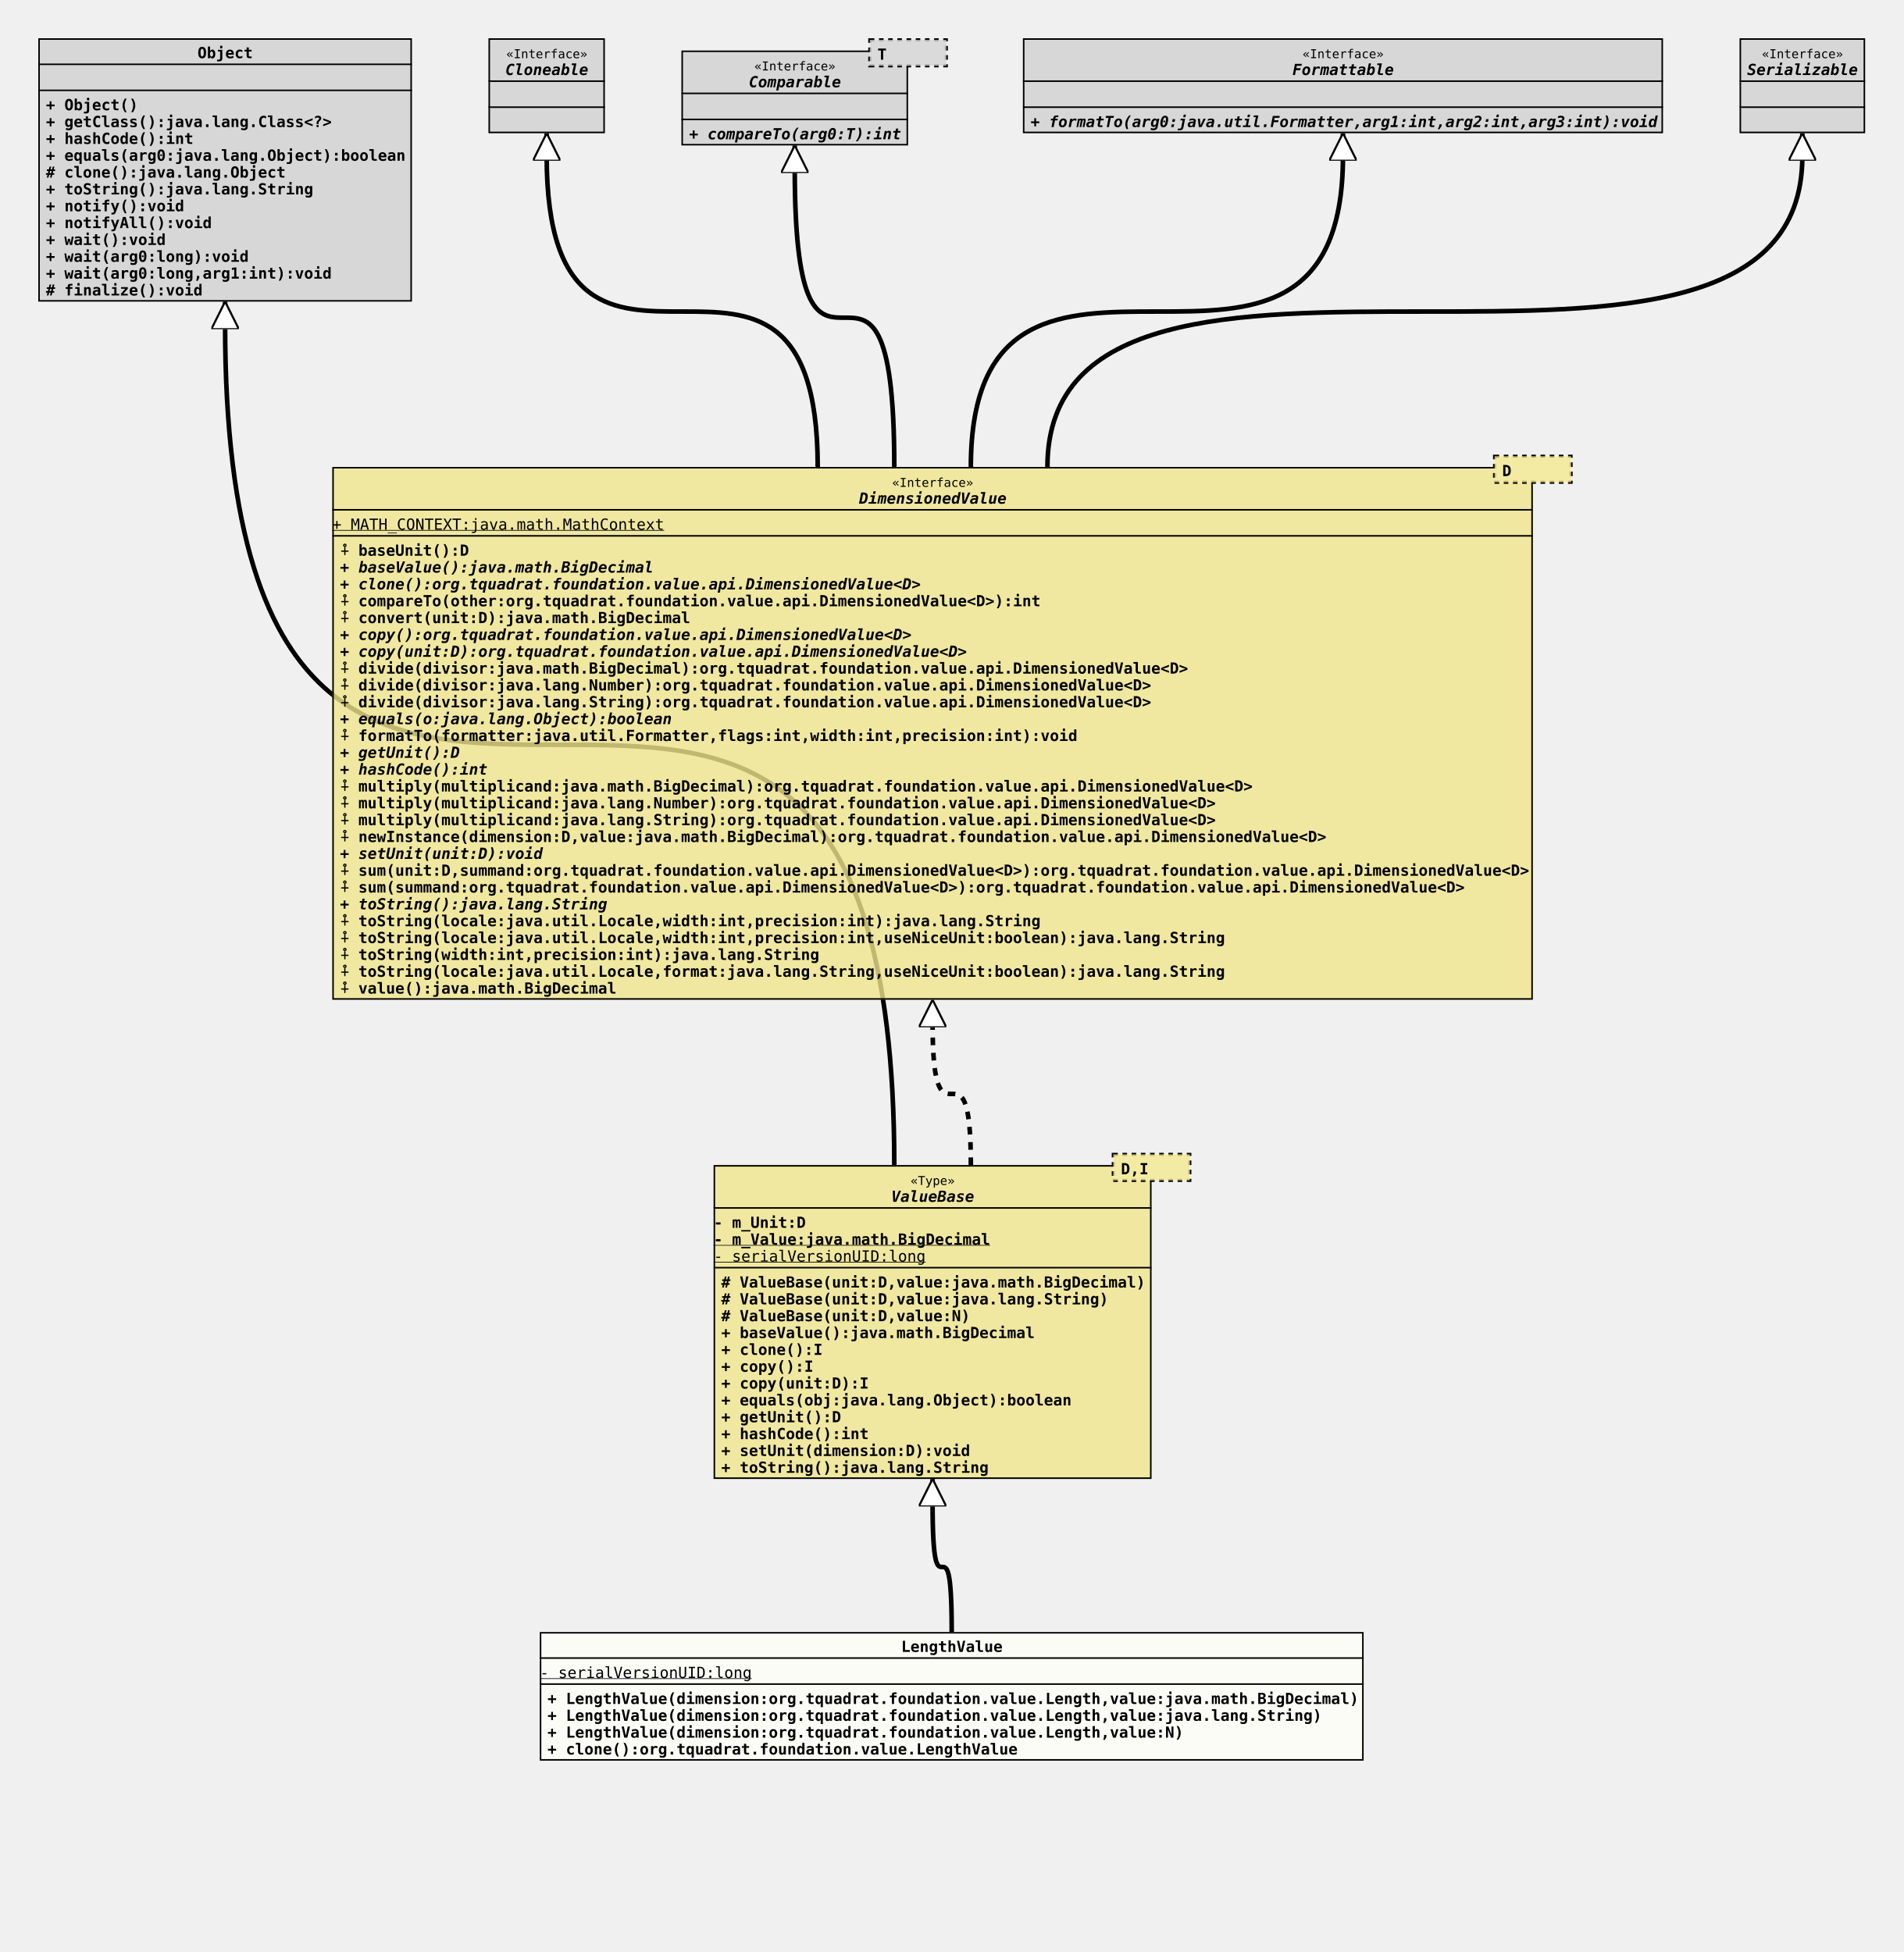
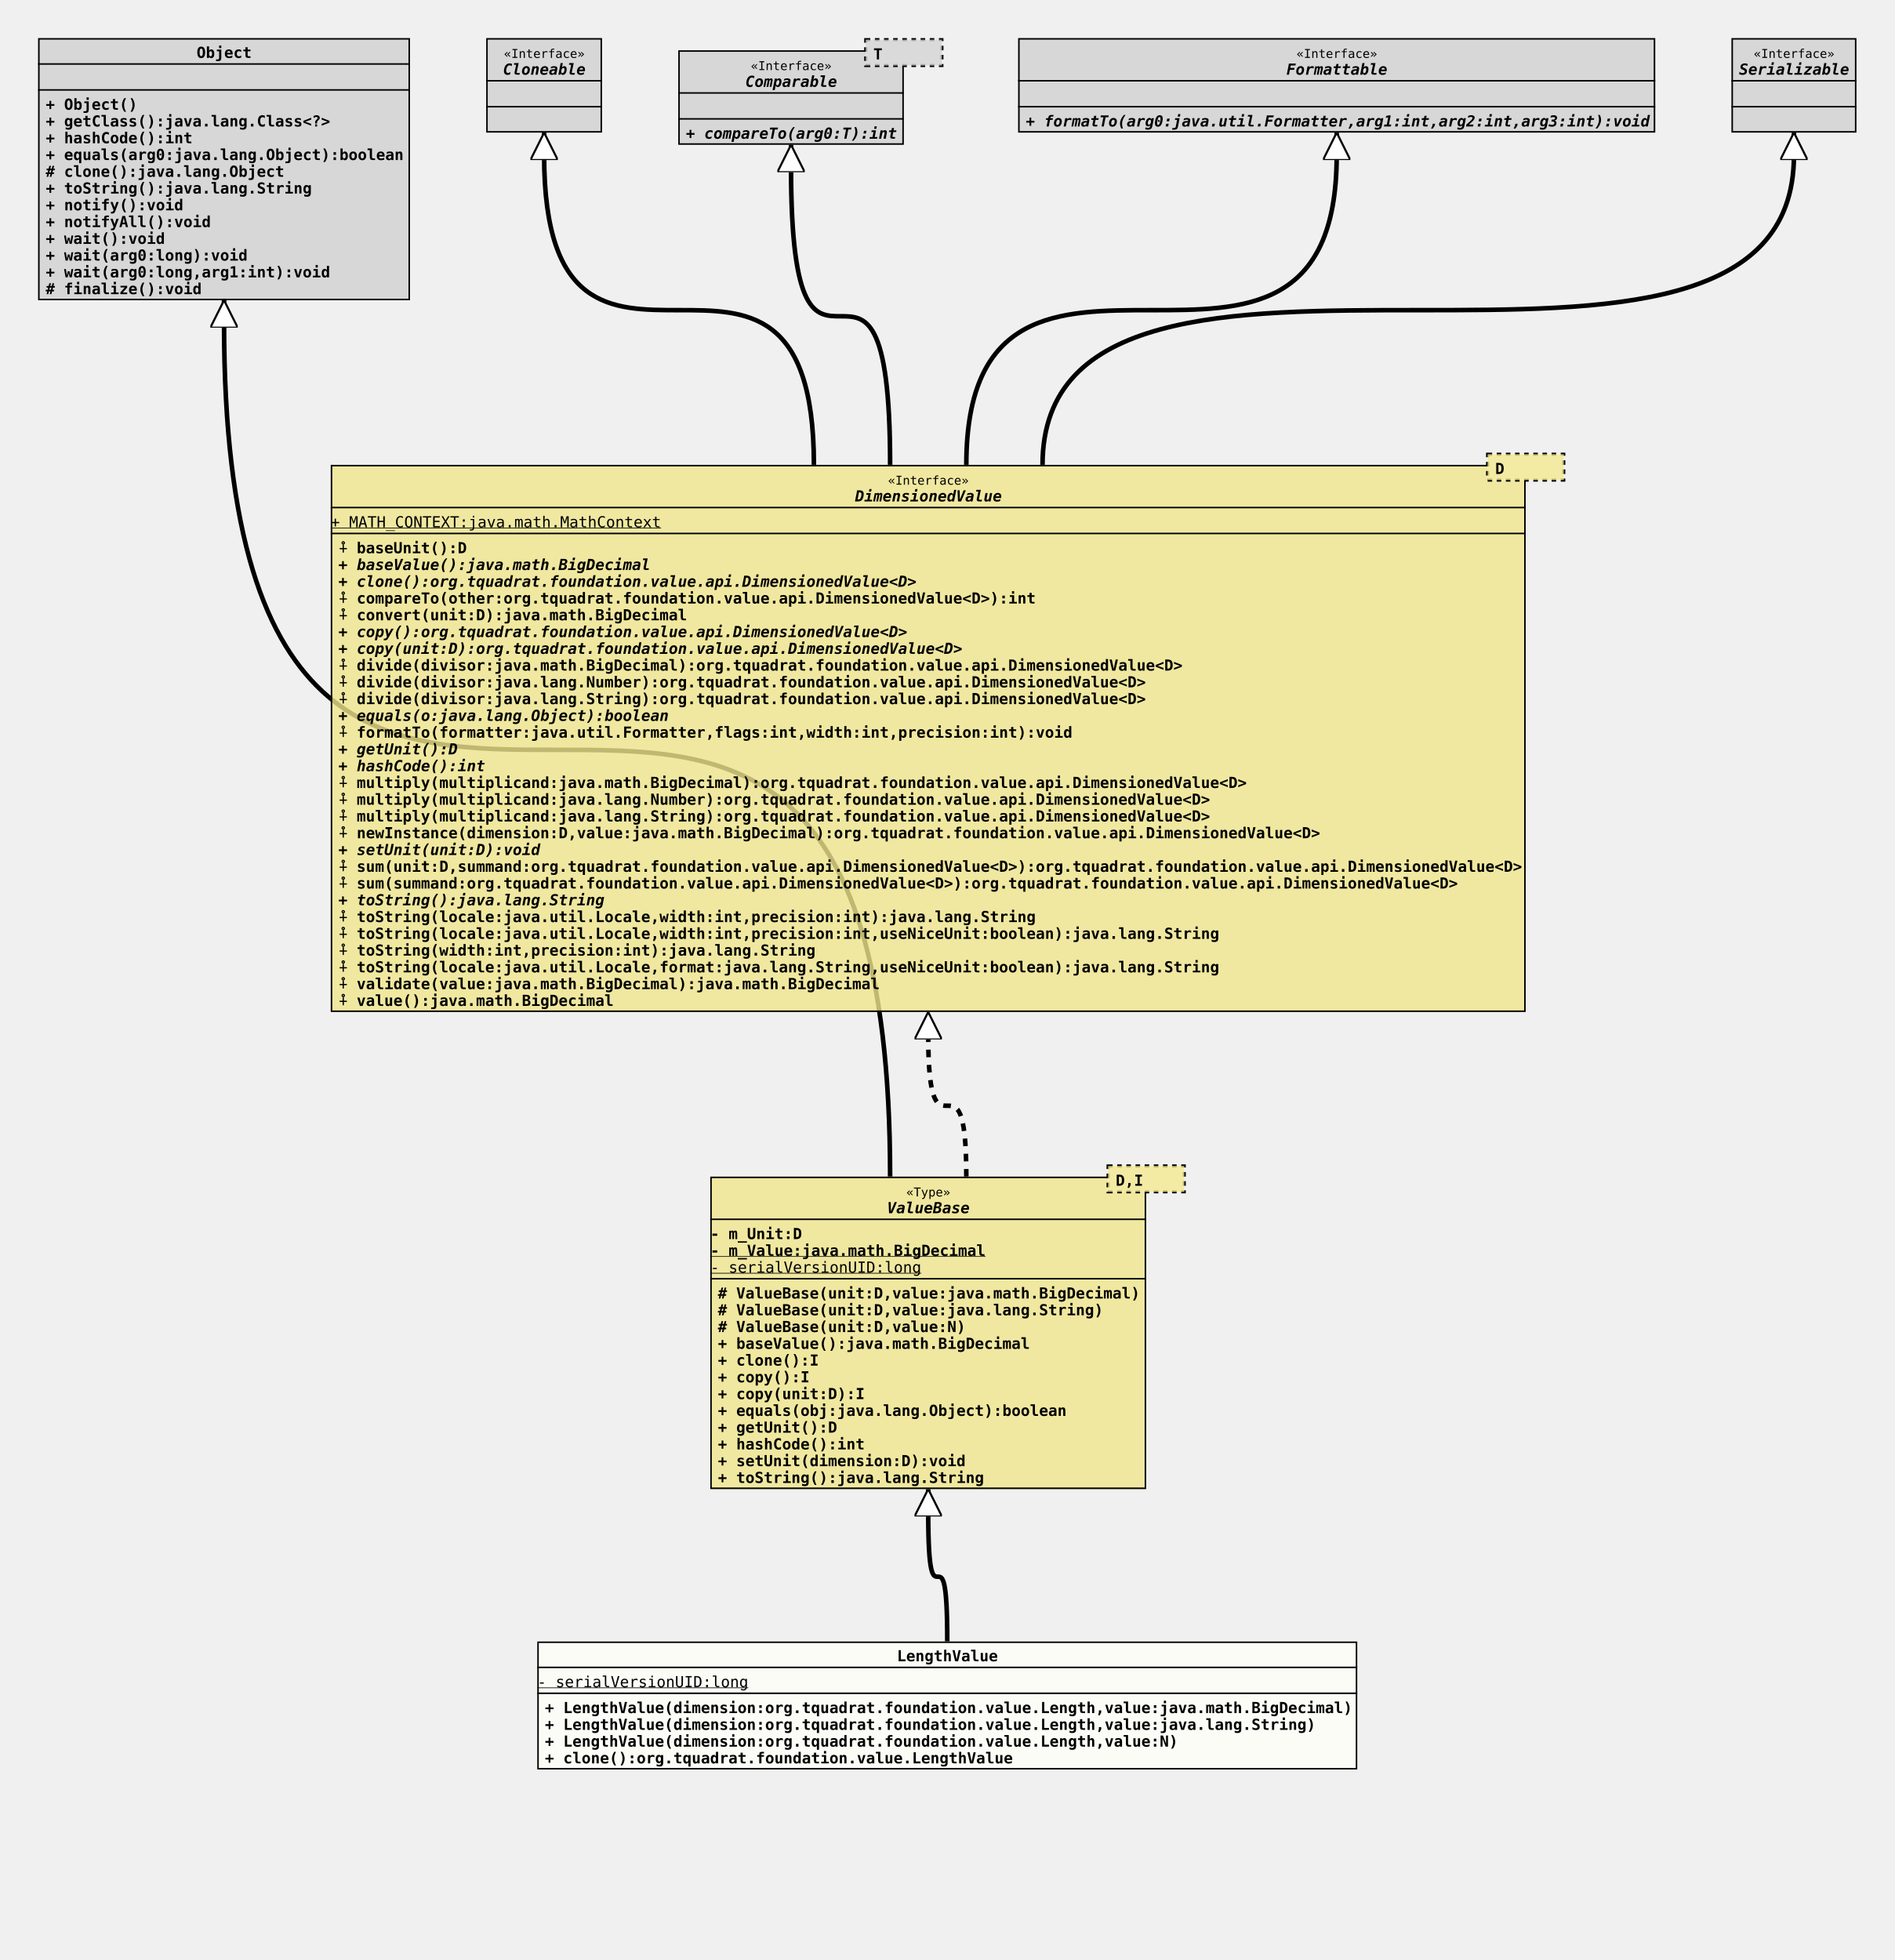
- <svg xmlns="http://www.w3.org/2000/svg" xmlns:xlink="http://www.w3.org/1999/xlink" version="1.1" baseProfile="full" width="1243.000" height="1275.000">
+ <svg xmlns="http://www.w3.org/2000/svg" xmlns:xlink="http://www.w3.org/1999/xlink" version="1.1" baseProfile="full" width="1243.000" height="1286.000">
  <defs>
    <style>
            line
            {
              stroke: black;
            }
            line.separator
            {
              stroke:       black;
              stroke-width: 1;
            }
            marker
            {
              fill: white;
            }
            path
            {
              fill:   white;
              stroke: black;
            }
            path.implementation
            {
              fill:             none;
              stroke-dasharray: 5,5;
              stroke-width:     3;
            }
            path.inheritance
            {
              fill:         none;
              stroke-width: 3;
            }
            rect
            {
              fill:         none;
              stroke:       black;
              stroke-width: 2;
            }
            rect.externalClass
            {
              fill:         #D0D0D0;
              fill-opacity: 0.8;
            }
            rect.focusClass
            {
              fill:         #FFFFF9;
              fill-opacity: 0.8;
            }
            rect.otherClass
            {
              fill:         #F0E68C;
              fill-opacity: 0.8;
            }
            rect.template
            {
              fill:             #FFFFFF;
              fill-opacity:     1.0;
              stroke-dasharray: 3,3;
            }
            text
            {
              font-family: monospace;
              font-size:   10px;
              font-weight: bold;
            }
            text.abstract
            {
              font-style: italic;
            }
            text.final
            {
              text-decoration: underline;
            }
            text.static
            {
              font-weight: normal;
            }
            text.stereotype
            {
              font-size:   8px;
              font-weight: normal;
            }
            </style>
    <marker id="inheritance" viewBox="0,0,40,40" markerUnits="strokeWidth" refX="40" refY="20" markerWidth="6" markerHeight="6" orient="auto">
      <path d="M40,20 l-40,-20 v40 Z" fill="#ffffff" stroke="#000000" stroke-width="3" />
    </marker>
    <marker id="implementation" viewBox="0,0,40,40" markerUnits="strokeWidth" refX="40" refY="20" markerWidth="6" markerHeight="6" orient="auto">
      <path d="M40,20 l-40,-20 v40 Z" fill="#ffffff" stroke="#000000" stroke-width="3" />
    </marker>
    <clipPath id="ID000001">
      <rect class="focusClass" height="84.000" width="538.000" x="0.000" y="0.000" />
    </clipPath>
    <symbol id="org.tquadrat.foundation.value.LengthValue">
      <g>
        <g class="focusClass" clip-path="url(#ID000001)">
          <rect x="0.000" y="0.000" width="538.000" height="84.000" class="focusClass" />
          <line x1="0.000" y1="17.000" x2="538.000" y2="17.000" class="separator" />
          <text x="236.000" y="13.000">LengthValue</text>
          <line x1="0.000" y1="34.000" x2="538.000" y2="34.000" class="separator" />
          <text y="30.000" class="static final">- serialVersionUID:long</text>
          <text x="5.000" y="47.000">+ LengthValue(dimension:org.tquadrat.foundation.value.Length,value:java.math.BigDecimal)</text>
          <text x="5.000" y="58.000">+ LengthValue(dimension:org.tquadrat.foundation.value.Length,value:java.lang.String)</text>
          <text x="5.000" y="69.000">+ LengthValue(dimension:org.tquadrat.foundation.value.Length,value:N)</text>
          <text x="5.000" y="80.000">+ clone():org.tquadrat.foundation.value.LengthValue</text>
        </g>
      </g>
    </symbol>
    <clipPath id="ID000002">
      <rect class="otherClass" height="205.000" width="286.000" x="0.000" y="8.000" />
    </clipPath>
    <symbol id="org.tquadrat.foundation.value.api.ValueBase">
      <g>
        <g clip-path="url(#ID000002)">
          <rect x="0.000" y="8.000" width="286.000" height="205.000" class="otherClass" />
          <line x1="0.000" y1="36.000" x2="286.000" y2="36.000" class="separator" />
          <text x="128.600" y="21.000" class="stereotype">«Type»</text>
          <text x="116.000" y="32.000" class="abstract">ValueBase</text>
          <line x1="0.000" y1="75.000" x2="286.000" y2="75.000" class="separator" />
          <text y="49.000">- m_Unit:D</text>
          <text y="60.000" class="final">- m_Value:java.math.BigDecimal</text>
          <text y="71.000" class="static final">- serialVersionUID:long</text>
          <text x="5.000" y="88.000"># ValueBase(unit:D,value:java.math.BigDecimal)</text>
          <text x="5.000" y="99.000"># ValueBase(unit:D,value:java.lang.String)</text>
          <text x="5.000" y="110.000"># ValueBase(unit:D,value:N)</text>
          <text x="5.000" y="121.000">+ baseValue():java.math.BigDecimal</text>
          <text x="5.000" y="132.000">+ clone():I</text>
          <text x="5.000" y="143.000">+ copy():I</text>
          <text x="5.000" y="154.000">+ copy(unit:D):I</text>
          <text x="5.000" y="165.000">+ equals(obj:java.lang.Object):boolean</text>
          <text x="5.000" y="176.000">+ getUnit():D</text>
          <text x="5.000" y="187.000">+ hashCode():int</text>
          <text x="5.000" y="198.000">+ setUnit(dimension:D):void</text>
          <text x="5.000" y="209.000">+ toString():java.lang.String</text>
        </g>
        <g transform="translate(261.000 0.000)">
          <rect x="0.000" y="1.000" width="50.000" height="17.000" class="template" />
          <rect x="0.000" y="1.000" width="50.000" height="17.000" class="otherClass" stroke="none" stroke-opacity="0.0" />
          <text x="5.000" y="14.000">D,I</text>
        </g>
      </g>
    </symbol>
    <clipPath id="ID000003">
      <rect class="externalClass" height="172.000" width="244.000" x="0.000" y="0.000" />
    </clipPath>
    <symbol id="java.lang.Object">
      <g>
        <g clip-path="url(#ID000003)">
          <rect x="0.000" y="0.000" width="244.000" height="172.000" class="externalClass" />
          <line x1="0.000" y1="17.000" x2="244.000" y2="17.000" class="separator" />
          <text x="104.000" y="13.000">Object</text>
          <line x1="0.000" y1="34.000" x2="244.000" y2="34.000" class="separator" />
          <text x="5.000" y="30.000" />
          <text x="5.000" y="47.000">+ Object()</text>
          <text x="5.000" y="58.000">+ getClass():java.lang.Class&lt;?&gt;</text>
          <text x="5.000" y="69.000">+ hashCode():int</text>
          <text x="5.000" y="80.000">+ equals(arg0:java.lang.Object):boolean</text>
          <text x="5.000" y="91.000"># clone():java.lang.Object</text>
          <text x="5.000" y="102.000">+ toString():java.lang.String</text>
          <text x="5.000" y="113.000">+ notify():void</text>
          <text x="5.000" y="124.000">+ notifyAll():void</text>
          <text x="5.000" y="135.000">+ wait():void</text>
          <text x="5.000" y="146.000">+ wait(arg0:long):void</text>
          <text x="5.000" y="157.000">+ wait(arg0:long,arg1:int):void</text>
          <text x="5.000" y="168.000"># finalize():void</text>
        </g>
      </g>
    </symbol>
    <clipPath id="ID000004">
-       <rect class="otherClass" height="348.000" width="784.000" x="0.000" y="8.000" />
+       <rect class="otherClass" height="359.000" width="784.000" x="0.000" y="8.000" />
    </clipPath>
    <symbol id="org.tquadrat.foundation.value.api.DimensionedValue">
      <g>
        <g clip-path="url(#ID000004)">
-           <rect x="0.000" y="8.000" width="784.000" height="348.000" class="otherClass" />
+           <rect x="0.000" y="8.000" width="784.000" height="359.000" class="otherClass" />
          <line x1="0.000" y1="36.000" x2="784.000" y2="36.000" class="separator" />
          <text x="365.600" y="21.000" class="stereotype">«Interface»</text>
          <text x="344.000" y="32.000" class="abstract">DimensionedValue</text>
          <line x1="0.000" y1="53.000" x2="784.000" y2="53.000" class="separator" />
          <text y="49.000" class="static final">+ MATH_CONTEXT:java.math.MathContext</text>
          <text x="5.000" y="66.000">⨢ baseUnit():D</text>
          <text x="5.000" y="77.000" class="abstract">+ baseValue():java.math.BigDecimal</text>
          <text x="5.000" y="88.000" class="abstract">+ clone():org.tquadrat.foundation.value.api.DimensionedValue&lt;D&gt;</text>
          <text x="5.000" y="99.000">⨢ compareTo(other:org.tquadrat.foundation.value.api.DimensionedValue&lt;D&gt;):int</text>
          <text x="5.000" y="110.000">⨢ convert(unit:D):java.math.BigDecimal</text>
          <text x="5.000" y="121.000" class="abstract">+ copy():org.tquadrat.foundation.value.api.DimensionedValue&lt;D&gt;</text>
          <text x="5.000" y="132.000" class="abstract">+ copy(unit:D):org.tquadrat.foundation.value.api.DimensionedValue&lt;D&gt;</text>
          <text x="5.000" y="143.000">⨢ divide(divisor:java.math.BigDecimal):org.tquadrat.foundation.value.api.DimensionedValue&lt;D&gt;</text>
          <text x="5.000" y="154.000">⨢ divide(divisor:java.lang.Number):org.tquadrat.foundation.value.api.DimensionedValue&lt;D&gt;</text>
          <text x="5.000" y="165.000">⨢ divide(divisor:java.lang.String):org.tquadrat.foundation.value.api.DimensionedValue&lt;D&gt;</text>
          <text x="5.000" y="176.000" class="abstract">+ equals(o:java.lang.Object):boolean</text>
          <text x="5.000" y="187.000">⨢ formatTo(formatter:java.util.Formatter,flags:int,width:int,precision:int):void</text>
          <text x="5.000" y="198.000" class="abstract">+ getUnit():D</text>
          <text x="5.000" y="209.000" class="abstract">+ hashCode():int</text>
          <text x="5.000" y="220.000">⨢ multiply(multiplicand:java.math.BigDecimal):org.tquadrat.foundation.value.api.DimensionedValue&lt;D&gt;</text>
          <text x="5.000" y="231.000">⨢ multiply(multiplicand:java.lang.Number):org.tquadrat.foundation.value.api.DimensionedValue&lt;D&gt;</text>
          <text x="5.000" y="242.000">⨢ multiply(multiplicand:java.lang.String):org.tquadrat.foundation.value.api.DimensionedValue&lt;D&gt;</text>
          <text x="5.000" y="253.000">⨢ newInstance(dimension:D,value:java.math.BigDecimal):org.tquadrat.foundation.value.api.DimensionedValue&lt;D&gt;</text>
          <text x="5.000" y="264.000" class="abstract">+ setUnit(unit:D):void</text>
          <text x="5.000" y="275.000">⨢ sum(unit:D,summand:org.tquadrat.foundation.value.api.DimensionedValue&lt;D&gt;):org.tquadrat.foundation.value.api.DimensionedValue&lt;D&gt;</text>
          <text x="5.000" y="286.000">⨢ sum(summand:org.tquadrat.foundation.value.api.DimensionedValue&lt;D&gt;):org.tquadrat.foundation.value.api.DimensionedValue&lt;D&gt;</text>
          <text x="5.000" y="297.000" class="abstract">+ toString():java.lang.String</text>
          <text x="5.000" y="308.000">⨢ toString(locale:java.util.Locale,width:int,precision:int):java.lang.String</text>
          <text x="5.000" y="319.000">⨢ toString(locale:java.util.Locale,width:int,precision:int,useNiceUnit:boolean):java.lang.String</text>
          <text x="5.000" y="330.000">⨢ toString(width:int,precision:int):java.lang.String</text>
          <text x="5.000" y="341.000">⨢ toString(locale:java.util.Locale,format:java.lang.String,useNiceUnit:boolean):java.lang.String</text>
-           <text x="5.000" y="352.000">⨢ value():java.math.BigDecimal</text>
+           <text x="5.000" y="352.000">⨢ validate(value:java.math.BigDecimal):java.math.BigDecimal</text>
+           <text x="5.000" y="363.000">⨢ value():java.math.BigDecimal</text>
        </g>
        <g transform="translate(759.000 0.000)">
          <rect x="0.000" y="1.000" width="50.000" height="17.000" class="template" />
          <rect x="0.000" y="1.000" width="50.000" height="17.000" class="otherClass" stroke="none" stroke-opacity="0.0" />
          <text x="5.000" y="14.000">D</text>
        </g>
      </g>
    </symbol>
    <clipPath id="ID000005">
      <rect class="externalClass" height="62.000" width="76.000" x="0.000" y="0.000" />
    </clipPath>
    <symbol id="java.lang.Cloneable">
      <g>
        <g clip-path="url(#ID000005)">
          <rect x="0.000" y="0.000" width="76.000" height="62.000" class="externalClass" />
          <line x1="0.000" y1="28.000" x2="76.000" y2="28.000" class="separator" />
          <text x="11.600" y="13.000" class="stereotype">«Interface»</text>
          <text x="11.000" y="24.000" class="abstract">Cloneable</text>
          <line x1="0.000" y1="45.000" x2="76.000" y2="45.000" class="separator" />
          <text x="5.000" y="41.000" />
          <text x="5.000" y="58.000" />
        </g>
      </g>
    </symbol>
    <clipPath id="ID000006">
      <rect class="externalClass" height="62.000" width="148.000" x="0.000" y="8.000" />
    </clipPath>
    <symbol id="java.lang.Comparable">
      <g>
        <g clip-path="url(#ID000006)">
          <rect x="0.000" y="8.000" width="148.000" height="62.000" class="externalClass" />
          <line x1="0.000" y1="36.000" x2="148.000" y2="36.000" class="separator" />
          <text x="47.600" y="21.000" class="stereotype">«Interface»</text>
          <text x="44.000" y="32.000" class="abstract">Comparable</text>
          <line x1="0.000" y1="53.000" x2="148.000" y2="53.000" class="separator" />
          <text x="5.000" y="49.000" />
          <text x="5.000" y="66.000" class="abstract">+ compareTo(arg0:T):int</text>
        </g>
        <g transform="translate(123.000 0.000)">
          <rect x="0.000" y="1.000" width="50.000" height="17.000" class="template" />
          <rect x="0.000" y="1.000" width="50.000" height="17.000" class="externalClass" stroke="none" stroke-opacity="0.0" />
          <text x="5.000" y="14.000">T</text>
        </g>
      </g>
    </symbol>
    <clipPath id="ID000007">
      <rect class="externalClass" height="62.000" width="418.000" x="0.000" y="0.000" />
    </clipPath>
    <symbol id="java.util.Formattable">
      <g>
        <g clip-path="url(#ID000007)">
          <rect x="0.000" y="0.000" width="418.000" height="62.000" class="externalClass" />
          <line x1="0.000" y1="28.000" x2="418.000" y2="28.000" class="separator" />
          <text x="182.600" y="13.000" class="stereotype">«Interface»</text>
          <text x="176.000" y="24.000" class="abstract">Formattable</text>
          <line x1="0.000" y1="45.000" x2="418.000" y2="45.000" class="separator" />
          <text x="5.000" y="41.000" />
          <text x="5.000" y="58.000" class="abstract">+ formatTo(arg0:java.util.Formatter,arg1:int,arg2:int,arg3:int):void</text>
        </g>
      </g>
    </symbol>
    <clipPath id="ID000008">
      <rect class="externalClass" height="62.000" width="82.000" x="0.000" y="0.000" />
    </clipPath>
    <symbol id="java.io.Serializable">
      <g>
        <g clip-path="url(#ID000008)">
          <rect x="0.000" y="0.000" width="82.000" height="62.000" class="externalClass" />
          <line x1="0.000" y1="28.000" x2="82.000" y2="28.000" class="separator" />
          <text x="14.600" y="13.000" class="stereotype">«Interface»</text>
          <text x="5.000" y="24.000" class="abstract">Serializable</text>
          <line x1="0.000" y1="45.000" x2="82.000" y2="45.000" class="separator" />
          <text x="5.000" y="41.000" />
          <text x="5.000" y="58.000" />
        </g>
      </g>
    </symbol>
  </defs>
-   <path class="inheritance" d="M621.500,1066.000 c0.000,-85.000,-12.500,0.000,-12.500,-85.000 v-15" marker-end="url(#inheritance)" />
-   <path class="inheritance" d="M584.000,761.000 c0.000,-549.000,-437.000,0.000,-437.000,-549.000 v-15" marker-end="url(#inheritance)" />
-   <path class="implementation" d="M634.000,761.000 c0.000,-93.000,-25.000,0.000,-25.000,-93.000 v-15" marker-end="url(#implementation)" />
+   <path class="inheritance" d="M621.500,1077.000 c0.000,-85.000,-12.500,0.000,-12.500,-85.000 v-15" marker-end="url(#inheritance)" />
+   <path class="inheritance" d="M584.000,772.000 c0.000,-560.000,-437.000,0.000,-437.000,-560.000 v-15" marker-end="url(#inheritance)" />
+   <path class="implementation" d="M634.000,772.000 c0.000,-93.000,-25.000,0.000,-25.000,-93.000 v-15" marker-end="url(#implementation)" />
  <path class="inheritance" d="M534.000,305.000 c0.000,-203.000,-177.000,0.000,-177.000,-203.000 v-15" marker-end="url(#inheritance)" />
  <path class="inheritance" d="M584.000,305.000 c0.000,-195.000,-65.000,0.000,-65.000,-195.000 v-15" marker-end="url(#inheritance)" />
  <path class="inheritance" d="M634.000,305.000 c0.000,-203.000,243.000,0.000,243.000,-203.000 v-15" marker-end="url(#inheritance)" />
  <path class="inheritance" d="M684.000,305.000 c0.000,-203.000,493.000,0.000,493.000,-203.000 v-15" marker-end="url(#inheritance)" />
  <use x="25.000" y="25.000" xlink:href="#java.lang.Object" />
  <use x="319.000" y="25.000" xlink:href="#java.lang.Cloneable" />
  <use x="445.000" y="25.000" xlink:href="#java.lang.Comparable" />
  <use x="668.000" y="25.000" xlink:href="#java.util.Formattable" />
  <use x="1136.000" y="25.000" xlink:href="#java.io.Serializable" />
  <use x="217.000" y="297.000" xlink:href="#org.tquadrat.foundation.value.api.DimensionedValue" />
-   <use x="466.000" y="753.000" xlink:href="#org.tquadrat.foundation.value.api.ValueBase" />
-   <use x="352.500" y="1066.000" xlink:href="#org.tquadrat.foundation.value.LengthValue" />
+   <use x="466.000" y="764.000" xlink:href="#org.tquadrat.foundation.value.api.ValueBase" />
+   <use x="352.500" y="1077.000" xlink:href="#org.tquadrat.foundation.value.LengthValue" />
</svg>
